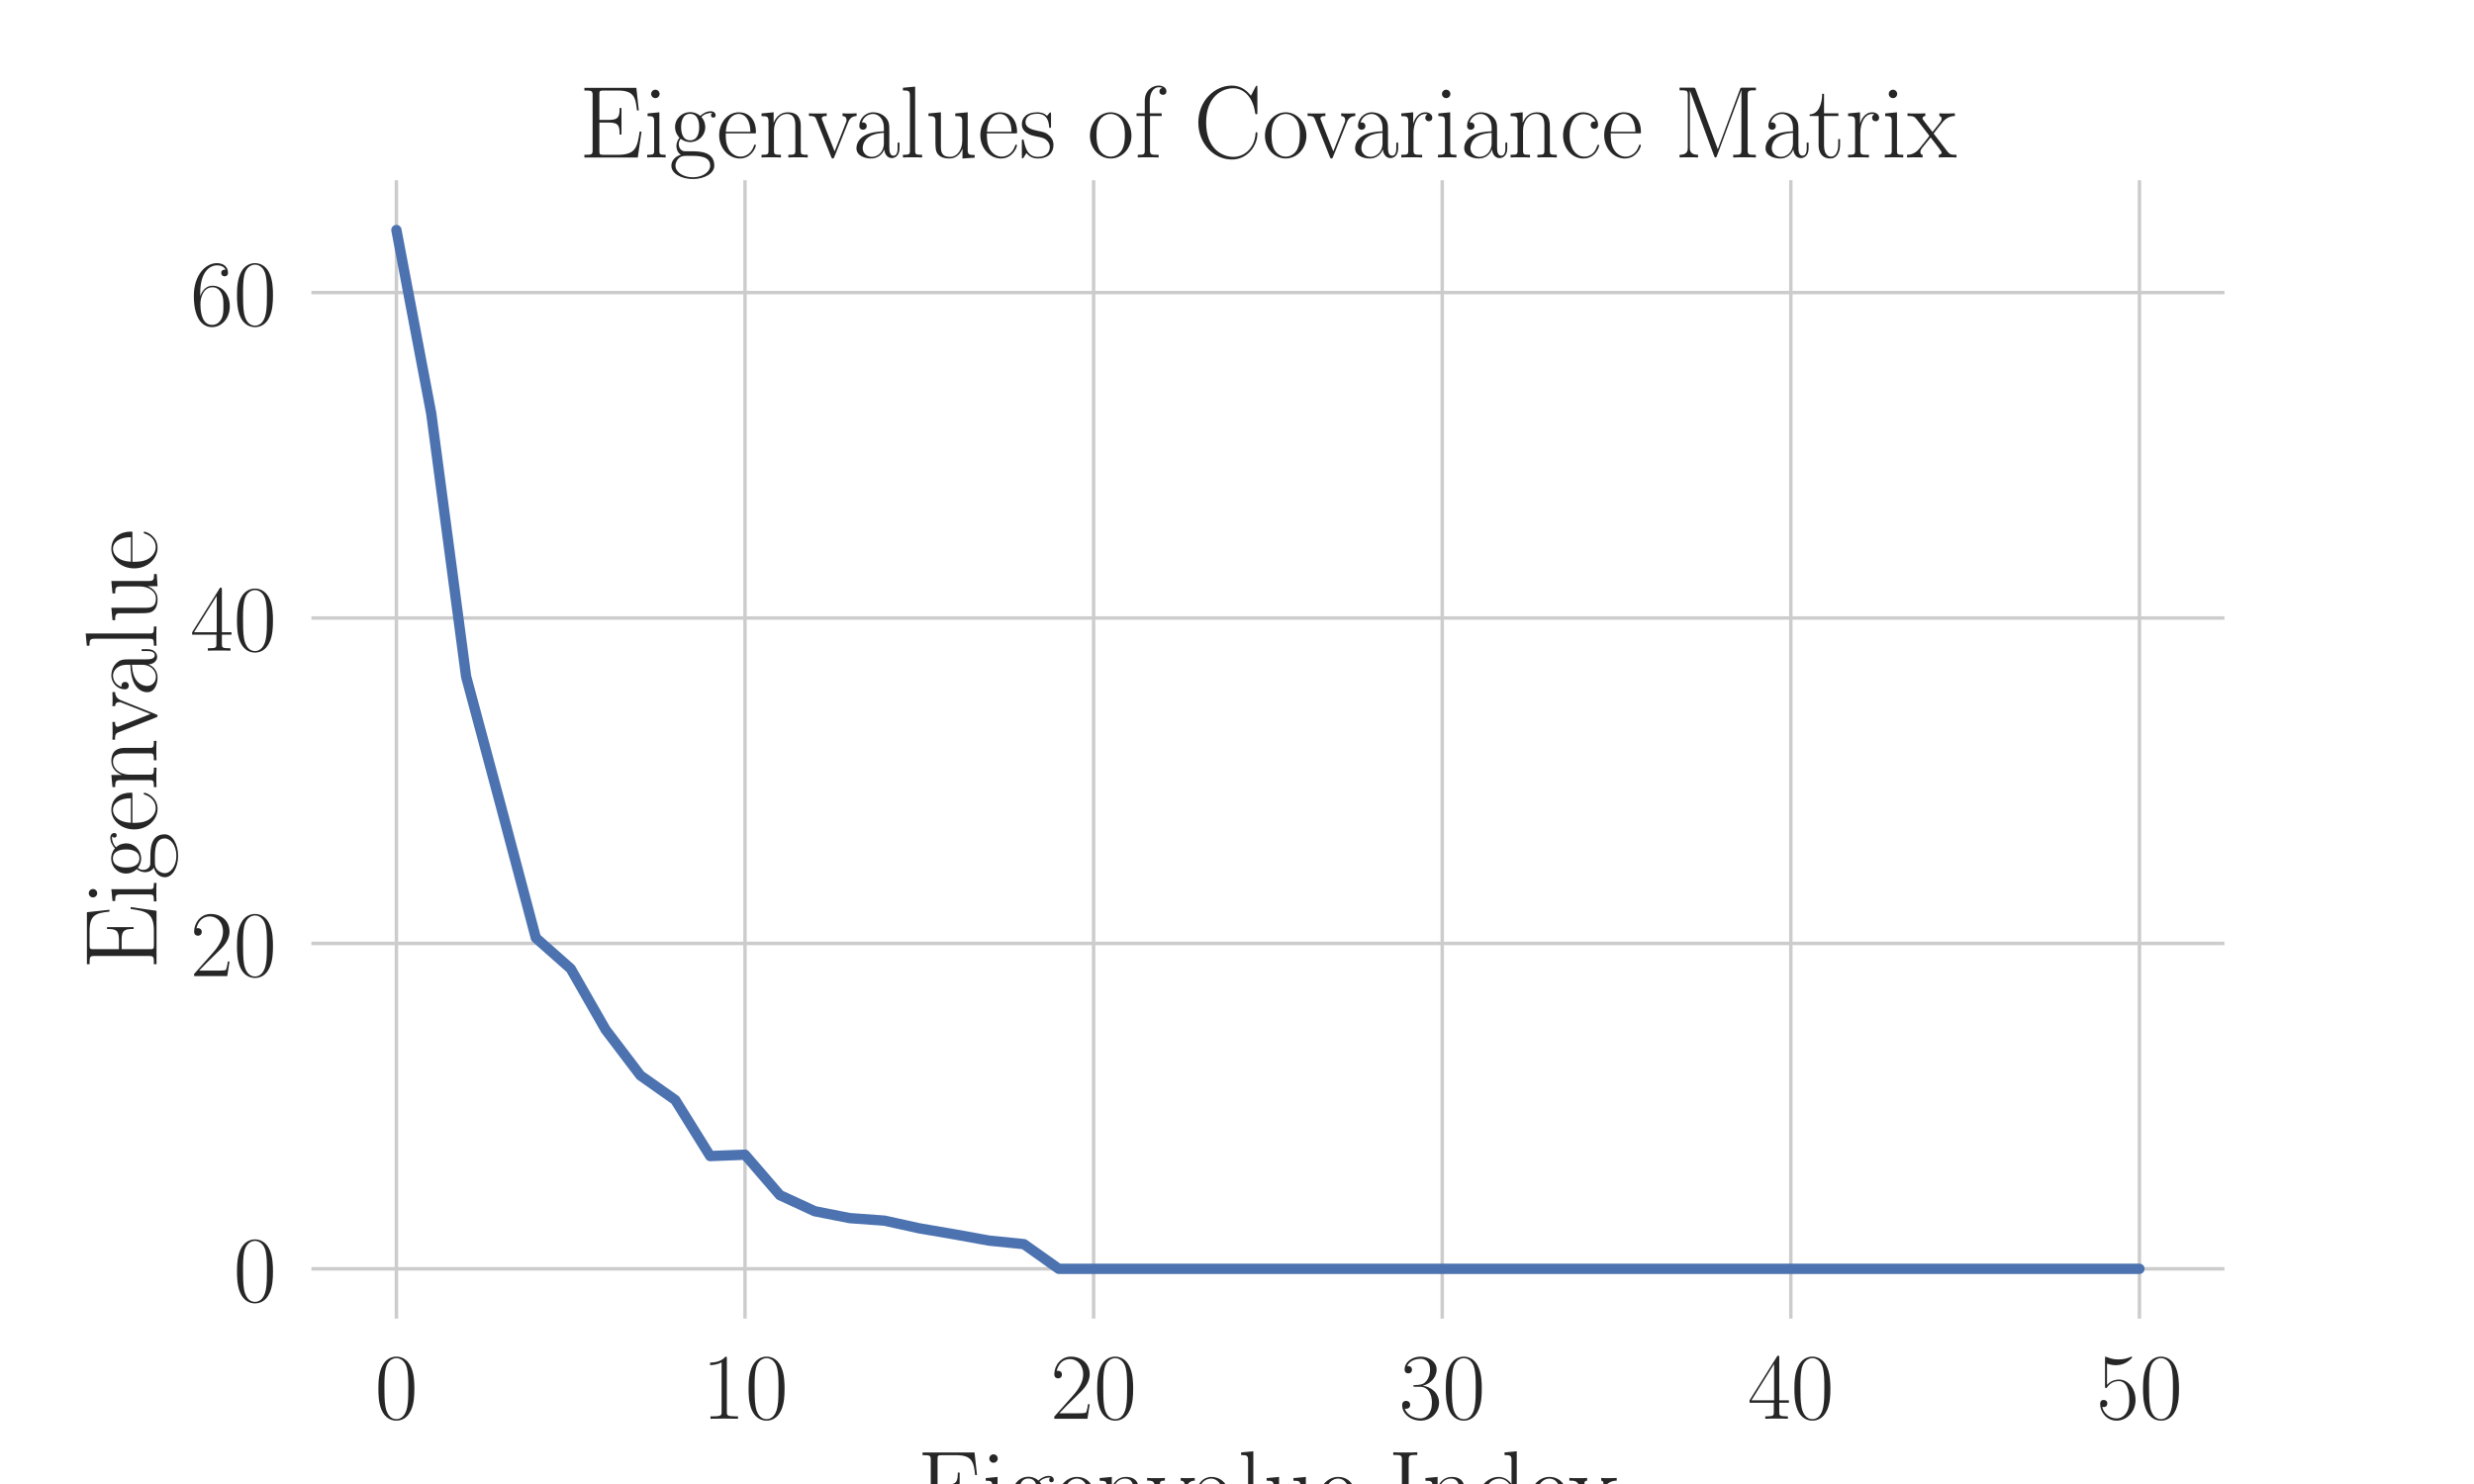
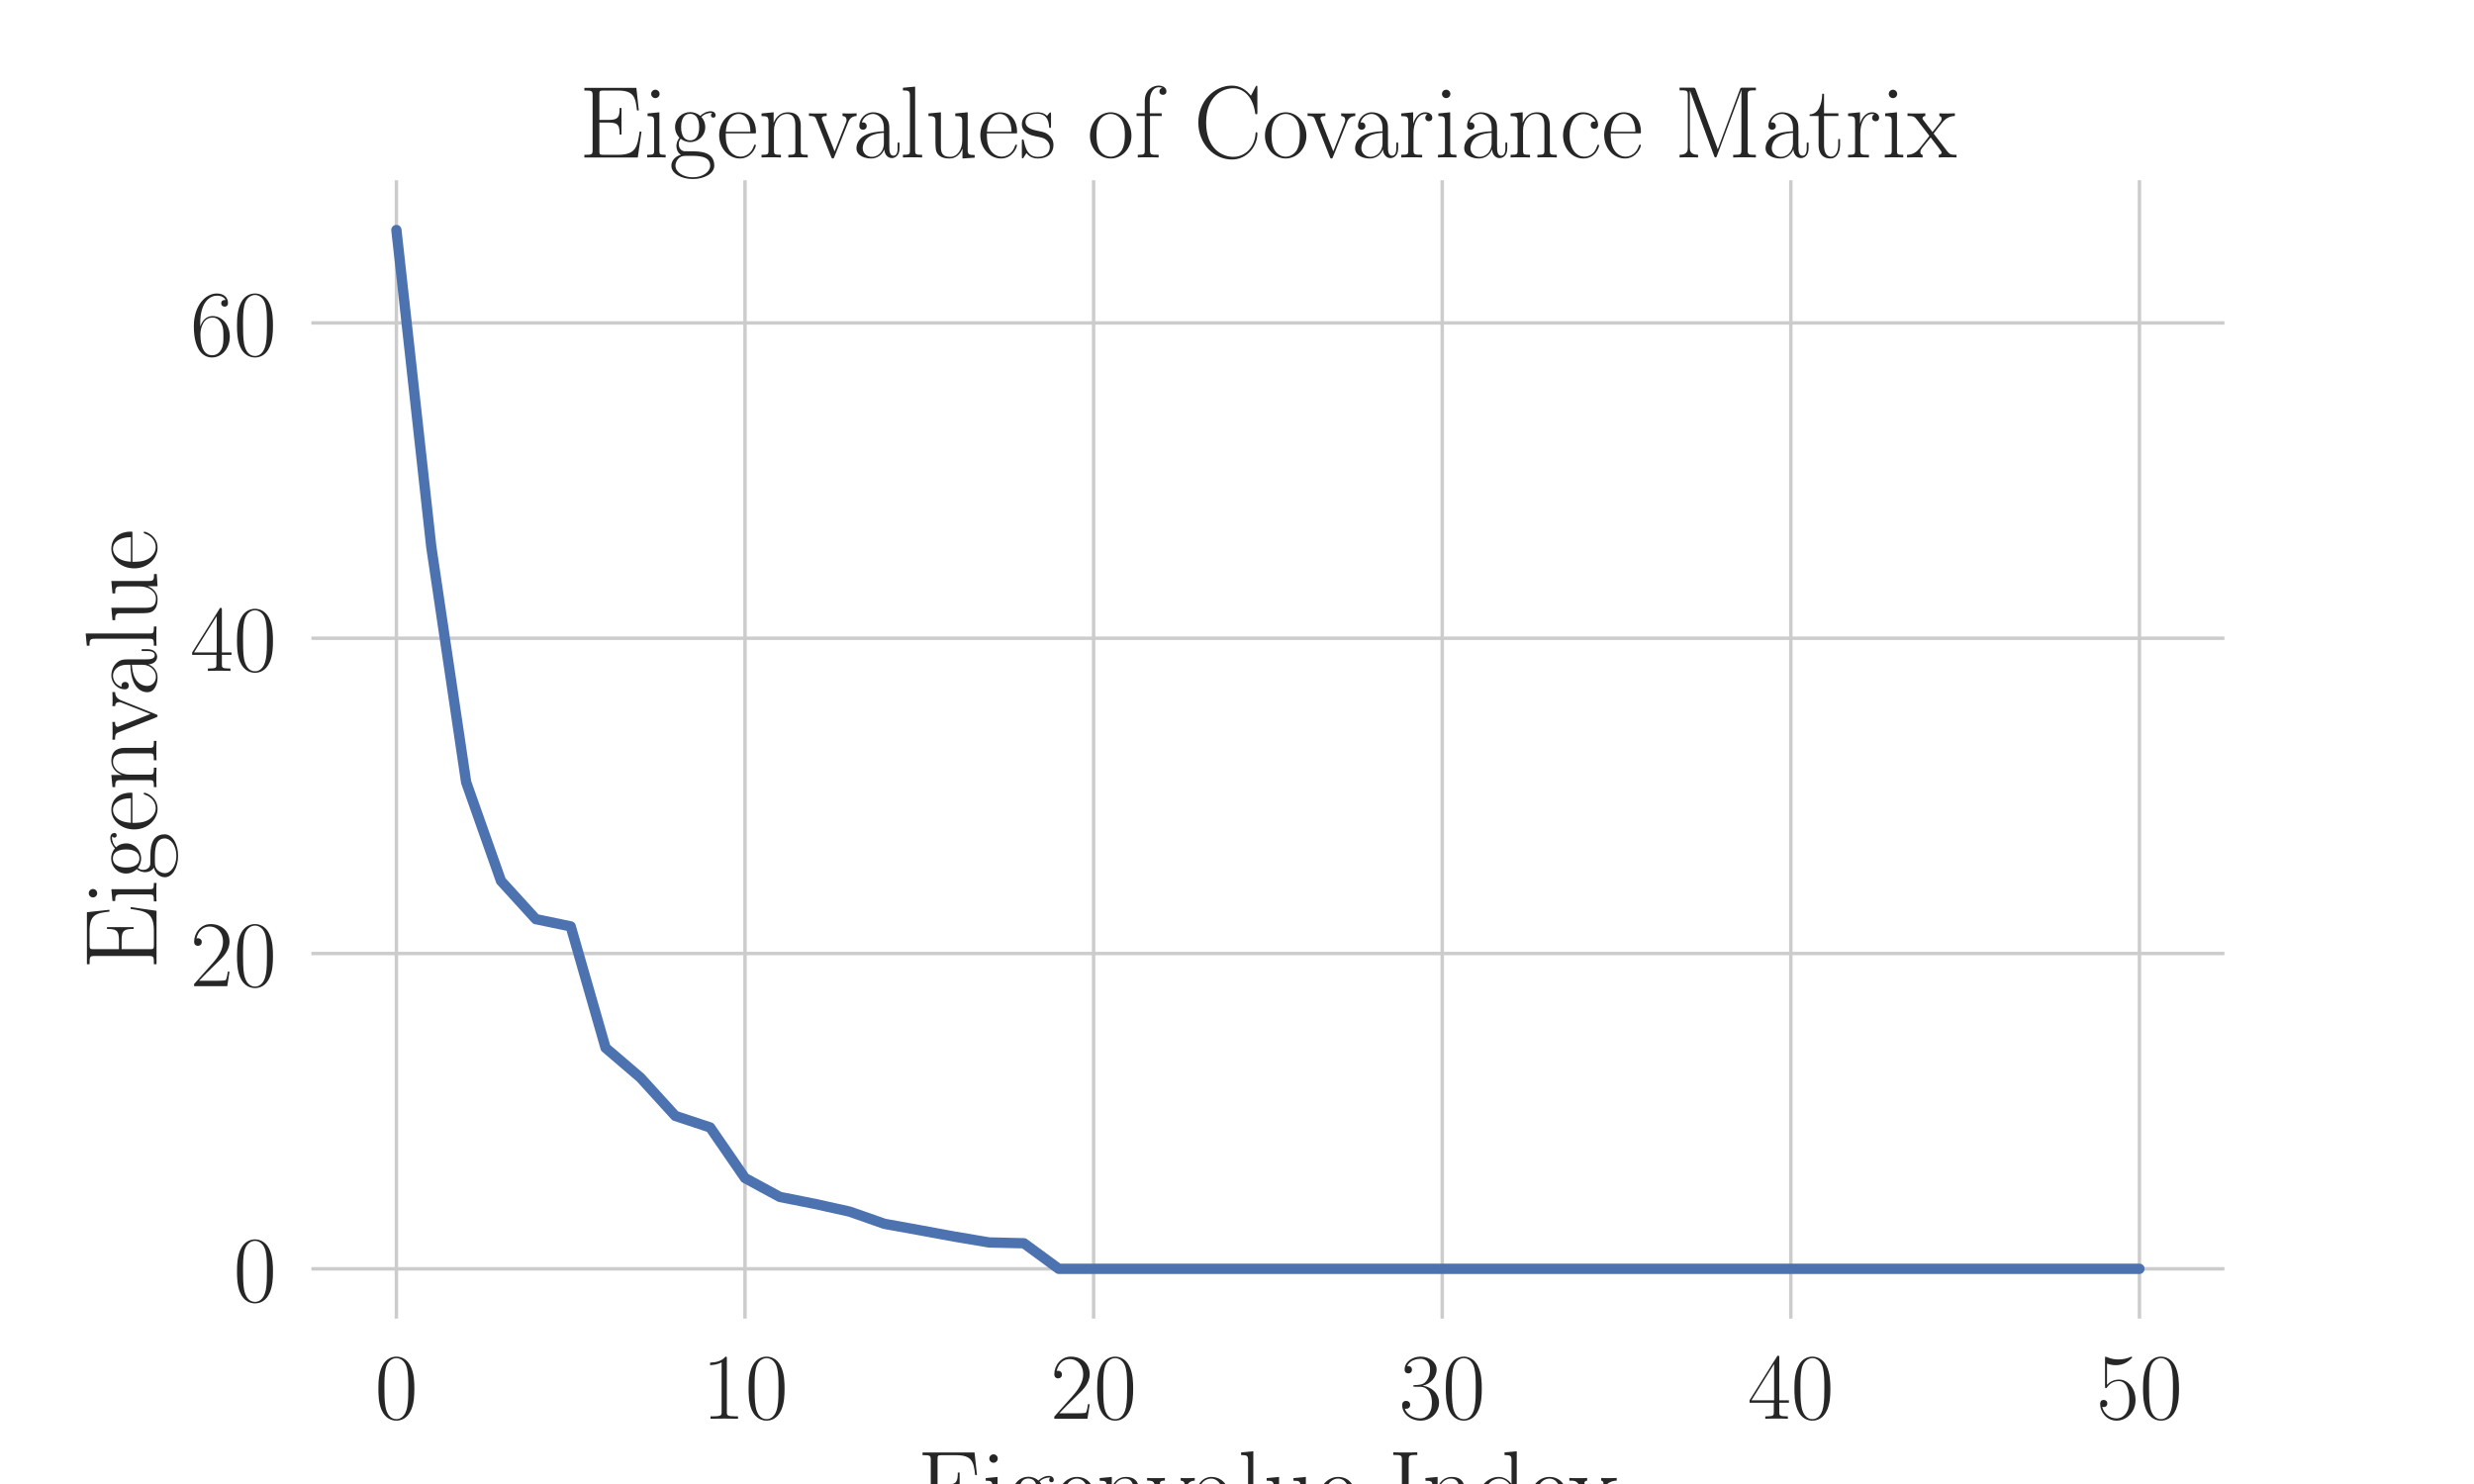
<svg xmlns="http://www.w3.org/2000/svg" xmlns:xlink="http://www.w3.org/1999/xlink" width="720pt" height="432pt" viewBox="0 0 720 432" version="1.1">
  <defs>
    <style type="text/css">*{stroke-linejoin: round; stroke-linecap: butt}</style>
  </defs>
  <g id="figure_1">
    <g id="patch_1">
      <path d="M 0 432  L 720 432  L 720 0  L 0 0  z " style="fill: #ffffff" />
    </g>
    <g id="axes_1">
      <g id="patch_2">
        <path d="M 90 384.48  L 648 384.48  L 648 51.84  L 90 51.84  z " style="fill: #ffffff" />
      </g>
      <g id="matplotlib.axis_1">
        <g id="xtick_1">
          <g id="line2d_1">
-             <path d="M 115.364 384.48  L 115.364 51.84  " clip-path="url(#pf19bfc60c7)" style="fill: none; stroke: #cccccc; stroke-linecap: round" />
+             <path d="M 115.364 384.48  L 115.364 51.84  " clip-path="url(#p4066ed55af)" style="fill: none; stroke: #cccccc; stroke-linecap: round" />
          </g>
          <g id="text_1">
            <g style="fill: #262626" transform="translate(109.0812 413.0059) scale(0.275 -0.275)">
              <defs>
                <path id="CMR17-30" d="M 2688 2038  C 2688 2430 2682 3099 2413 3613  C 2176 4063 1798 4224 1466 4224  C 1158 4224 768 4082 525 3620  C 269 3137 243 2539 243 2038  C 243 1671 250 1112 448 623  C 723 -39 1216 -128 1466 -128  C 1760 -128 2208 -7 2470 604  C 2662 1048 2688 1568 2688 2038  z M 1466 -26  C 1056 -26 813 328 723 816  C 653 1196 653 1749 653 2109  C 653 2604 653 3015 736 3407  C 858 3954 1216 4121 1466 4121  C 1728 4121 2067 3947 2189 3420  C 2272 3054 2278 2623 2278 2109  C 2278 1691 2278 1176 2202 797  C 2067 96 1690 -26 1466 -26  z " transform="scale(0.015625)" />
              </defs>
              <use xlink:href="#CMR17-30" transform="scale(0.996264)" />
            </g>
          </g>
        </g>
        <g id="xtick_2">
          <g id="line2d_2">
-             <path d="M 216.818 384.48  L 216.818 51.84  " clip-path="url(#pf19bfc60c7)" style="fill: none; stroke: #cccccc; stroke-linecap: round" />
+             <path d="M 216.818 384.48  L 216.818 51.84  " clip-path="url(#p4066ed55af)" style="fill: none; stroke: #cccccc; stroke-linecap: round" />
          </g>
          <g id="text_2">
            <g style="fill: #262626" transform="translate(204.2533 413.0059) scale(0.275 -0.275)">
              <defs>
                <path id="CMR17-31" d="M 1702 4083  C 1702 4217 1696 4224 1606 4224  C 1357 3927 979 3833 621 3820  C 602 3820 570 3820 563 3808  C 557 3795 557 3782 557 3648  C 755 3648 1088 3686 1344 3839  L 1344 467  C 1344 243 1331 166 781 166  L 589 166  L 589 0  C 896 6 1216 12 1523 12  C 1830 12 2150 6 2458 0  L 2458 166  L 2266 166  C 1715 166 1702 236 1702 467  L 1702 4083  z " transform="scale(0.015625)" />
              </defs>
              <use xlink:href="#CMR17-31" transform="scale(0.996264)" />
              <use xlink:href="#CMR17-30" transform="translate(45.69048 0) scale(0.996264)" />
            </g>
          </g>
        </g>
        <g id="xtick_3">
          <g id="line2d_3">
-             <path d="M 318.273 384.48  L 318.273 51.84  " clip-path="url(#pf19bfc60c7)" style="fill: none; stroke: #cccccc; stroke-linecap: round" />
+             <path d="M 318.273 384.48  L 318.273 51.84  " clip-path="url(#p4066ed55af)" style="fill: none; stroke: #cccccc; stroke-linecap: round" />
          </g>
          <g id="text_3">
            <g style="fill: #262626" transform="translate(305.7078 413.0059) scale(0.275 -0.275)">
              <defs>
                <path id="CMR17-32" d="M 2669 990  L 2554 990  C 2490 537 2438 460 2413 422  C 2381 371 1920 371 1830 371  L 602 371  C 832 620 1280 1073 1824 1596  C 2214 1966 2669 2400 2669 3033  C 2669 3788 2067 4224 1395 4224  C 691 4224 262 3603 262 3027  C 262 2777 448 2745 525 2745  C 589 2745 781 2783 781 3007  C 781 3206 614 3264 525 3264  C 486 3264 448 3257 422 3244  C 544 3788 915 4057 1306 4057  C 1862 4057 2227 3616 2227 3033  C 2227 2477 1901 1998 1536 1583  L 262 147  L 262 0  L 2515 0  L 2669 990  z " transform="scale(0.015625)" />
              </defs>
              <use xlink:href="#CMR17-32" transform="scale(0.996264)" />
              <use xlink:href="#CMR17-30" transform="translate(45.69048 0) scale(0.996264)" />
            </g>
          </g>
        </g>
        <g id="xtick_4">
          <g id="line2d_4">
-             <path d="M 419.727 384.48  L 419.727 51.84  " clip-path="url(#pf19bfc60c7)" style="fill: none; stroke: #cccccc; stroke-linecap: round" />
+             <path d="M 419.727 384.48  L 419.727 51.84  " clip-path="url(#p4066ed55af)" style="fill: none; stroke: #cccccc; stroke-linecap: round" />
          </g>
          <g id="text_4">
            <g style="fill: #262626" transform="translate(407.1624 413.0059) scale(0.275 -0.275)">
              <defs>
                <path id="CMR17-33" d="M 1414 2176  C 1984 2176 2234 1673 2234 1094  C 2234 322 1824 25 1453 25  C 1114 25 563 193 390 691  C 422 678 454 678 486 678  C 640 678 755 780 755 947  C 755 1132 614 1216 486 1216  C 378 1216 211 1164 211 927  C 211 335 787 -128 1466 -128  C 2176 -128 2720 432 2720 1087  C 2720 1718 2208 2176 1600 2246  C 2086 2347 2554 2776 2554 3353  C 2554 3856 2048 4224 1472 4224  C 890 4224 378 3862 378 3347  C 378 3123 544 3084 627 3084  C 762 3084 877 3167 877 3334  C 877 3500 762 3584 627 3584  C 602 3584 570 3584 544 3571  C 730 3999 1235 4076 1459 4076  C 1683 4076 2106 3966 2106 3347  C 2106 3167 2080 2851 1862 2574  C 1670 2329 1453 2316 1242 2297  C 1210 2297 1062 2284 1037 2284  C 992 2278 966 2272 966 2227  C 966 2182 973 2176 1101 2176  L 1414 2176  z " transform="scale(0.015625)" />
              </defs>
              <use xlink:href="#CMR17-33" transform="scale(0.996264)" />
              <use xlink:href="#CMR17-30" transform="translate(45.69048 0) scale(0.996264)" />
            </g>
          </g>
        </g>
        <g id="xtick_5">
          <g id="line2d_5">
-             <path d="M 521.182 384.48  L 521.182 51.84  " clip-path="url(#pf19bfc60c7)" style="fill: none; stroke: #cccccc; stroke-linecap: round" />
+             <path d="M 521.182 384.48  L 521.182 51.84  " clip-path="url(#p4066ed55af)" style="fill: none; stroke: #cccccc; stroke-linecap: round" />
          </g>
          <g id="text_5">
            <g style="fill: #262626" transform="translate(508.6169 413.0059) scale(0.275 -0.275)">
              <defs>
                <path id="CMR17-34" d="M 2150 4147  C 2150 4281 2144 4288 2029 4288  L 128 1254  L 128 1088  L 1779 1088  L 1779 460  C 1779 230 1766 166 1318 166  L 1197 166  L 1197 0  C 1402 12 1747 12 1965 12  C 2182 12 2528 12 2733 0  L 2733 166  L 2611 166  C 2163 166 2150 230 2150 460  L 2150 1088  L 2803 1088  L 2803 1254  L 2150 1254  L 2150 4147  z M 1798 3723  L 1798 1254  L 256 1254  L 1798 3723  z " transform="scale(0.015625)" />
              </defs>
              <use xlink:href="#CMR17-34" transform="scale(0.996264)" />
              <use xlink:href="#CMR17-30" transform="translate(45.69048 0) scale(0.996264)" />
            </g>
          </g>
        </g>
        <g id="xtick_6">
          <g id="line2d_6">
-             <path d="M 622.636 384.48  L 622.636 51.84  " clip-path="url(#pf19bfc60c7)" style="fill: none; stroke: #cccccc; stroke-linecap: round" />
+             <path d="M 622.636 384.48  L 622.636 51.84  " clip-path="url(#p4066ed55af)" style="fill: none; stroke: #cccccc; stroke-linecap: round" />
          </g>
          <g id="text_6">
            <g style="fill: #262626" transform="translate(610.0715 413.0059) scale(0.275 -0.275)">
              <defs>
                <path id="CMR17-35" d="M 730 3750  C 794 3724 1056 3641 1325 3641  C 1920 3641 2246 3961 2432 4140  C 2432 4191 2432 4224 2394 4224  C 2387 4224 2374 4224 2323 4198  C 2099 4102 1837 4032 1517 4032  C 1325 4032 1037 4055 723 4191  C 653 4224 640 4224 634 4224  C 602 4224 595 4217 595 4090  L 595 2231  C 595 2113 595 2080 659 2080  C 691 2080 704 2093 736 2139  C 941 2435 1222 2560 1542 2560  C 1766 2560 2246 2415 2246 1293  C 2246 1087 2246 716 2054 422  C 1894 159 1645 25 1370 25  C 947 25 518 319 403 812  C 429 806 480 793 506 793  C 589 793 749 838 749 1036  C 749 1209 627 1280 506 1280  C 358 1280 262 1190 262 1011  C 262 454 704 -128 1382 -128  C 2042 -128 2669 441 2669 1267  C 2669 2054 2170 2662 1549 2662  C 1222 2662 947 2540 730 2304  L 730 3750  z " transform="scale(0.015625)" />
              </defs>
              <use xlink:href="#CMR17-35" transform="scale(0.996264)" />
              <use xlink:href="#CMR17-30" transform="translate(45.69048 0) scale(0.996264)" />
            </g>
          </g>
        </g>
        <g id="text_7">
          <g style="fill: #262626" transform="translate(266.9639 443.0904) scale(0.3 -0.3)">
            <defs>
              <path id="CMR17-45" d="M 3885 1614  L 3770 1614  C 3629 676 3546 166 2419 166  L 1530 166  C 1274 166 1261 198 1261 415  L 1261 2176  L 1862 2176  C 2464 2176 2522 1959 2522 1429  L 2637 1429  L 2637 3086  L 2522 3086  C 2522 2558 2464 2342 1862 2342  L 1261 2342  L 1261 3924  C 1261 4141 1274 4172 1530 4172  L 2406 4172  C 3398 4172 3514 3778 3603 2933  L 3718 2933  L 3565 4339  L 326 4339  L 326 4172  C 768 4172 838 4172 838 3886  L 838 453  C 838 166 768 166 326 166  L 326 0  L 3654 0  L 3885 1614  z " transform="scale(0.015625)" />
              <path id="CMR17-69" d="M 992 3961  C 992 4102 877 4224 730 4224  C 589 4224 467 4108 467 3961  C 467 3820 582 3699 730 3699  C 870 3699 992 3814 992 3961  z M 243 2745  L 243 2579  C 602 2579 653 2540 653 2231  L 653 443  C 653 198 627 166 218 166  L 218 0  C 371 12 646 12 806 12  C 960 12 1222 12 1370 0  L 1370 166  C 992 166 979 205 979 436  L 979 2816  L 243 2745  z " transform="scale(0.015625)" />
              <path id="CMR17-67" d="M 710 1165  C 832 1068 1043 960 1299 960  C 1805 960 2240 1359 2240 1895  C 2240 2063 2189 2321 1997 2521  C 2176 2713 2438 2777 2586 2777  C 2611 2777 2650 2777 2682 2758  C 2656 2751 2598 2726 2598 2623  C 2598 2540 2656 2483 2739 2483  C 2835 2483 2886 2547 2886 2630  C 2886 2751 2790 2880 2586 2880  C 2330 2880 2106 2758 1926 2591  C 1734 2764 1504 2828 1299 2828  C 794 2828 358 2431 358 1895  C 358 1527 570 1294 634 1230  C 442 1004 442 742 442 710  C 442 544 506 300 723 166  C 390 82 128 -184 128 -517  C 128 -996 736 -1344 1466 -1344  C 2170 -1344 2803 -1009 2803 -510  C 2803 384 1856 384 1363 384  C 1216 384 954 384 922 390  C 723 422 589 601 589 825  C 589 883 589 1024 710 1165  z M 1299 1068  C 736 1068 736 1766 736 1895  C 736 2024 736 2719 1299 2719  C 1862 2719 1862 2024 1862 1895  C 1862 1766 1862 1068 1299 1068  z M 1466 -1236  C 826 -1236 384 -883 384 -517  C 384 -311 493 -118 634 -11  C 794 102 858 102 1293 102  C 1818 102 2547 102 2547 -517  C 2547 -883 2106 -1236 1466 -1236  z " transform="scale(0.015625)" />
              <path id="CMR17-65" d="M 2438 1503  C 2464 1529 2464 1542 2464 1606  C 2464 2251 2118 2816 1389 2816  C 710 2816 173 2175 173 1394  C 173 554 781 -64 1459 -64  C 2176 -64 2458 619 2458 755  C 2458 800 2419 800 2406 800  C 2362 800 2355 787 2330 709  C 2189 270 1837 51 1504 51  C 1229 51 954 206 781 490  C 582 819 582 1200 582 1503  L 2438 1503  z M 589 1600  C 634 2511 1126 2713 1382 2713  C 1818 2713 2112 2308 2118 1600  L 589 1600  z " transform="scale(0.015625)" />
              <path id="CMR17-6e" d="M 2656 1954  C 2656 2282 2592 2816 1837 2816  C 1331 2816 1069 2424 973 2166  L 966 2166  L 966 2816  L 211 2745  L 211 2578  C 589 2578 646 2540 646 2231  L 646 443  C 646 198 621 166 211 166  L 211 0  C 365 12 646 12 813 12  C 979 12 1267 12 1421 0  L 1421 166  C 1011 166 986 192 986 443  L 986 1678  C 986 2269 1344 2713 1792 2713  C 2266 2713 2317 2289 2317 1980  L 2317 443  C 2317 198 2291 166 1882 166  L 1882 0  C 2035 12 2317 12 2483 12  C 2650 12 2938 12 3091 0  L 3091 166  C 2682 166 2656 192 2656 443  L 2656 1954  z " transform="scale(0.015625)" />
              <path id="CMR17-76" d="M 2502 2173  C 2560 2315 2662 2572 3034 2585  L 3034 2752  C 2912 2745 2752 2739 2630 2739  C 2496 2739 2285 2739 2157 2752  L 2157 2585  C 2317 2572 2406 2495 2406 2328  C 2406 2270 2406 2257 2368 2167  L 1664 379  L 902 2308  C 864 2392 864 2405 864 2431  C 864 2585 1075 2585 1171 2585  L 1171 2752  C 1018 2739 736 2739 576 2739  C 403 2739 205 2739 64 2752  L 64 2585  C 307 2585 442 2585 518 2386  L 1446 44  C 1485 -52 1491 -64 1549 -64  C 1606 -64 1613 -52 1651 44  L 2502 2173  z " transform="scale(0.015625)" />
              <path id="CMR17-61" d="M 2304 1656  C 2304 2048 2304 2275 2035 2534  C 1798 2751 1523 2816 1306 2816  C 800 2816 435 2408 435 1977  C 435 1740 627 1728 666 1728  C 749 1728 896 1779 896 1958  C 896 2118 774 2188 666 2188  C 640 2188 608 2182 589 2176  C 723 2594 1069 2713 1293 2713  C 1613 2713 1965 2421 1965 1875  L 1965 1632  C 1587 1619 1133 1568 774 1373  C 371 1147 256 822 256 576  C 256 77 832 -64 1171 -64  C 1523 -64 1850 135 1990 505  C 2003 219 2182 -39 2464 -39  C 2598 -39 2938 51 2938 563  L 2938 926  L 2822 926  L 2822 557  C 2822 161 2650 109 2566 109  C 2304 109 2304 446 2304 732  L 2304 1656  z M 1965 887  C 1965 323 1568 38 1216 38  C 896 38 646 278 646 576  C 646 771 730 1114 1101 1322  C 1408 1497 1760 1523 1965 1536  L 1965 887  z " transform="scale(0.015625)" />
              <path id="CMR17-6c" d="M 979 4416  L 218 4345  L 218 4179  C 595 4179 653 4141 653 3835  L 653 439  C 653 198 627 166 218 166  L 218 0  C 371 12 653 12 813 12  C 979 12 1261 12 1414 0  L 1414 166  C 1005 166 979 191 979 439  L 979 4416  z " transform="scale(0.015625)" />
              <path id="CMR17-75" d="M 1882 2745  L 1882 2579  C 2259 2579 2317 2540 2317 2229  L 2317 1053  C 2317 510 2029 38 1555 38  C 1030 38 986 355 986 691  L 986 2816  L 211 2745  L 211 2579  C 467 2579 640 2579 646 2320  L 646 1079  C 646 646 646 368 813 187  C 896 103 1056 -64 1517 -64  C 2061 -64 2272 400 2323 536  L 2330 536  L 2330 -64  L 3091 -13  L 3091 154  C 2714 154 2656 193 2656 503  L 2656 2816  L 1882 2745  z " transform="scale(0.015625)" />
              <path id="CMR17-49" d="M 1261 3898  C 1261 4185 1338 4185 1798 4185  L 1798 4352  C 1594 4339 1267 4339 1050 4339  C 832 4339 506 4339 301 4352  L 301 4185  C 762 4185 838 4185 838 3898  L 838 453  C 838 166 762 166 301 166  L 301 0  C 506 12 832 12 1050 12  C 1267 12 1594 12 1798 0  L 1798 166  C 1338 166 1261 166 1261 453  L 1261 3898  z " transform="scale(0.015625)" />
              <path id="CMR17-64" d="M 1869 4345  L 1869 4179  C 2246 4179 2304 4141 2304 3843  L 2304 2371  C 2278 2403 2016 2816 1498 2816  C 845 2816 211 2228 211 1376  C 211 529 806 -64 1434 -64  C 1978 -64 2259 361 2291 406  L 2291 -64  L 3066 -13  L 3066 154  C 2688 154 2630 193 2630 503  L 2630 4416  L 1869 4345  z M 2291 762  C 2291 568 2176 393 2029 264  C 1811 70 1594 38 1472 38  C 1286 38 621 135 621 1369  C 621 2636 1363 2713 1530 2713  C 1824 2713 2061 2545 2208 2313  C 2291 2177 2291 2157 2291 2041  L 2291 762  z " transform="scale(0.015625)" />
              <path id="CMR17-78" d="M 1664 1491  C 1856 1740 2074 2022 2253 2233  C 2464 2476 2707 2579 2989 2585  L 2989 2752  C 2880 2745 2656 2739 2541 2739  C 2368 2739 2170 2739 2022 2752  L 2022 2585  C 2112 2572 2163 2508 2163 2419  C 2163 2304 2099 2233 2067 2188  L 1594 1587  L 1030 2323  C 973 2393 973 2406 973 2438  C 973 2515 1037 2579 1146 2585  L 1146 2752  C 992 2739 717 2739 557 2739  C 384 2739 179 2739 38 2752  L 38 2585  C 384 2585 461 2560 614 2368  L 1350 1414  C 1363 1401 1395 1363 1395 1344  C 1395 1318 838 633 768 544  C 480 198 179 172 6 166  L 6 0  C 115 6 339 12 454 12  C 582 12 864 12 979 0  L 979 166  C 941 172 838 185 838 332  C 838 448 890 518 947 595  L 1478 1248  L 2035 524  C 2086 454 2163 358 2163 313  C 2163 224 2086 172 1984 166  L 1984 0  C 2138 12 2413 12 2573 12  C 2746 12 2950 12 3091 0  L 3091 166  C 2771 166 2675 179 2522 377  L 1664 1491  z " transform="scale(0.015625)" />
            </defs>
            <use xlink:href="#CMR17-45" transform="scale(0.996264)" />
            <use xlink:href="#CMR17-69" transform="translate(62.5863 0) scale(0.996264)" />
            <use xlink:href="#CMR17-67" transform="translate(87.45736 0) scale(0.996264)" />
            <use xlink:href="#CMR17-65" transform="translate(133.1478 0) scale(0.996264)" />
            <use xlink:href="#CMR17-6e" transform="translate(173.6335 0) scale(0.996264)" />
            <use xlink:href="#CMR17-76" transform="translate(221.9264 0) scale(0.996264)" />
            <use xlink:href="#CMR17-61" transform="translate(265.0145 0) scale(0.996264)" />
            <use xlink:href="#CMR17-6c" transform="translate(310.705 0) scale(0.996264)" />
            <use xlink:href="#CMR17-75" transform="translate(335.576 0) scale(0.996264)" />
            <use xlink:href="#CMR17-65" transform="translate(386.4714 0) scale(0.996264)" />
            <use xlink:href="#CMR17-49" transform="translate(457.033 0) scale(0.996264)" />
            <use xlink:href="#CMR17-6e" transform="translate(489.6715 0) scale(0.996264)" />
            <use xlink:href="#CMR17-64" transform="translate(540.5668 0) scale(0.996264)" />
            <use xlink:href="#CMR17-65" transform="translate(591.4622 0) scale(0.996264)" />
            <use xlink:href="#CMR17-78" transform="translate(631.9479 0) scale(0.996264)" />
          </g>
        </g>
      </g>
      <g id="matplotlib.axis_2">
        <g id="ytick_1">
          <g id="line2d_7">
-             <path d="M 90 369.36  L 648 369.36  " clip-path="url(#pf19bfc60c7)" style="fill: none; stroke: #cccccc; stroke-linecap: round" />
+             <path d="M 90 369.36  L 648 369.36  " clip-path="url(#p4066ed55af)" style="fill: none; stroke: #cccccc; stroke-linecap: round" />
          </g>
          <g id="text_8">
            <g style="fill: #262626" transform="translate(67.93512 378.8729) scale(0.275 -0.275)">
              <use xlink:href="#CMR17-30" transform="scale(0.996264)" />
            </g>
          </g>
        </g>
        <g id="ytick_2">
          <g id="line2d_8">
-             <path d="M 90 274.631  L 648 274.631  " clip-path="url(#pf19bfc60c7)" style="fill: none; stroke: #cccccc; stroke-linecap: round" />
+             <path d="M 90 277.575  L 648 277.575  " clip-path="url(#p4066ed55af)" style="fill: none; stroke: #cccccc; stroke-linecap: round" />
          </g>
          <g id="text_9">
-             <g style="fill: #262626" transform="translate(55.37024 284.1443) scale(0.275 -0.275)">
+             <g style="fill: #262626" transform="translate(55.37024 287.0877) scale(0.275 -0.275)">
              <use xlink:href="#CMR17-32" transform="scale(0.996264)" />
              <use xlink:href="#CMR17-30" transform="translate(45.69048 0) scale(0.996264)" />
            </g>
          </g>
        </g>
        <g id="ytick_3">
          <g id="line2d_9">
-             <path d="M 90 179.903  L 648 179.903  " clip-path="url(#pf19bfc60c7)" style="fill: none; stroke: #cccccc; stroke-linecap: round" />
+             <path d="M 90 185.789  L 648 185.789  " clip-path="url(#p4066ed55af)" style="fill: none; stroke: #cccccc; stroke-linecap: round" />
          </g>
          <g id="text_10">
-             <g style="fill: #262626" transform="translate(55.37024 189.4157) scale(0.275 -0.275)">
+             <g style="fill: #262626" transform="translate(55.37024 195.3024) scale(0.275 -0.275)">
              <use xlink:href="#CMR17-34" transform="scale(0.996264)" />
              <use xlink:href="#CMR17-30" transform="translate(45.69048 0) scale(0.996264)" />
            </g>
          </g>
        </g>
        <g id="ytick_4">
          <g id="line2d_10">
-             <path d="M 90 85.174  L 648 85.174  " clip-path="url(#pf19bfc60c7)" style="fill: none; stroke: #cccccc; stroke-linecap: round" />
+             <path d="M 90 94.004  L 648 94.004  " clip-path="url(#p4066ed55af)" style="fill: none; stroke: #cccccc; stroke-linecap: round" />
          </g>
          <g id="text_11">
-             <g style="fill: #262626" transform="translate(55.37024 94.68715) scale(0.275 -0.275)">
+             <g style="fill: #262626" transform="translate(55.37024 103.5171) scale(0.275 -0.275)">
              <defs>
                <path id="CMR17-36" d="M 678 2198  C 678 3712 1395 4076 1811 4076  C 1946 4076 2272 4049 2400 3782  C 2298 3782 2106 3782 2106 3558  C 2106 3385 2246 3328 2336 3328  C 2394 3328 2566 3353 2566 3571  C 2566 3987 2246 4224 1805 4224  C 1043 4224 243 3411 243 2011  C 243 257 966 -128 1478 -128  C 2099 -128 2688 431 2688 1295  C 2688 2101 2170 2688 1517 2688  C 1126 2688 838 2430 678 1979  L 678 2198  z M 1478 25  C 691 25 691 1212 691 1450  C 691 1914 909 2585 1504 2585  C 1613 2585 1926 2585 2138 2140  C 2253 1889 2253 1624 2253 1302  C 2253 954 2253 696 2118 438  C 1978 173 1773 25 1478 25  z " transform="scale(0.015625)" />
              </defs>
              <use xlink:href="#CMR17-36" transform="scale(0.996264)" />
              <use xlink:href="#CMR17-30" transform="translate(45.69048 0) scale(0.996264)" />
            </g>
          </g>
        </g>
        <g id="text_12">
          <g style="fill: #262626" transform="translate(45.55679 282.2035) rotate(-90) scale(0.3 -0.3)">
            <use xlink:href="#CMR17-45" transform="scale(0.996264)" />
            <use xlink:href="#CMR17-69" transform="translate(62.5863 0) scale(0.996264)" />
            <use xlink:href="#CMR17-67" transform="translate(87.45736 0) scale(0.996264)" />
            <use xlink:href="#CMR17-65" transform="translate(133.1478 0) scale(0.996264)" />
            <use xlink:href="#CMR17-6e" transform="translate(173.6335 0) scale(0.996264)" />
            <use xlink:href="#CMR17-76" transform="translate(221.9264 0) scale(0.996264)" />
            <use xlink:href="#CMR17-61" transform="translate(265.0145 0) scale(0.996264)" />
            <use xlink:href="#CMR17-6c" transform="translate(310.705 0) scale(0.996264)" />
            <use xlink:href="#CMR17-75" transform="translate(335.576 0) scale(0.996264)" />
            <use xlink:href="#CMR17-65" transform="translate(386.4714 0) scale(0.996264)" />
          </g>
        </g>
      </g>
      <g id="line2d_11">
-         <path d="M 115.364 66.96  L 125.509 120.411  L 135.655 196.948  L 145.8 234.786  L 155.945 273.016  L 166.091 281.99  L 176.236 299.721  L 186.382 313.073  L 196.527 320.227  L 206.673 336.536  L 216.818 336.144  L 226.964 347.913  L 237.109 352.593  L 247.255 354.596  L 257.4 355.334  L 267.545 357.571  L 277.691 359.307  L 287.836 361.144  L 297.982 362.177  L 308.127 369.36  L 318.273 369.36  L 328.418 369.36  L 338.564 369.36  L 348.709 369.36  L 358.855 369.36  L 369 369.36  L 379.145 369.36  L 389.291 369.36  L 399.436 369.36  L 409.582 369.36  L 419.727 369.36  L 429.873 369.36  L 440.018 369.36  L 450.164 369.36  L 460.309 369.36  L 470.455 369.36  L 480.6 369.36  L 490.745 369.36  L 500.891 369.36  L 511.036 369.36  L 521.182 369.36  L 531.327 369.36  L 541.473 369.36  L 551.618 369.36  L 561.764 369.36  L 571.909 369.36  L 582.055 369.36  L 592.2 369.36  L 602.345 369.36  L 612.491 369.36  L 622.636 369.36  " clip-path="url(#pf19bfc60c7)" style="fill: none; stroke: #4c72b0; stroke-width: 3; stroke-linecap: round" />
+         <path d="M 115.364 66.96  L 125.509 159.142  L 135.655 227.675  L 145.8 256.434  L 155.945 267.565  L 166.091 269.68  L 176.236 305.021  L 186.382 313.705  L 196.527 324.846  L 206.673 328.208  L 216.818 342.941  L 226.964 348.438  L 237.109 350.453  L 247.255 352.705  L 257.4 356.26  L 267.545 358.097  L 277.691 359.969  L 287.836 361.68  L 297.982 361.921  L 308.127 369.36  L 318.273 369.36  L 328.418 369.36  L 338.564 369.36  L 348.709 369.36  L 358.855 369.36  L 369 369.36  L 379.145 369.36  L 389.291 369.36  L 399.436 369.36  L 409.582 369.36  L 419.727 369.36  L 429.873 369.36  L 440.018 369.36  L 450.164 369.36  L 460.309 369.36  L 470.455 369.36  L 480.6 369.36  L 490.745 369.36  L 500.891 369.36  L 511.036 369.36  L 521.182 369.36  L 531.327 369.36  L 541.473 369.36  L 551.618 369.36  L 561.764 369.36  L 571.909 369.36  L 582.055 369.36  L 592.2 369.36  L 602.345 369.36  L 612.491 369.36  L 622.636 369.36  " clip-path="url(#p4066ed55af)" style="fill: none; stroke: #4c72b0; stroke-width: 3; stroke-linecap: round" />
      </g>
      <g id="patch_3">
        <path d="M 90 384.48  L 90 51.84  " style="fill: none; stroke: #ffffff; stroke-width: 1.25; stroke-linejoin: miter; stroke-linecap: square" />
      </g>
      <g id="patch_4">
        <path d="M 648 384.48  L 648 51.84  " style="fill: none; stroke: #ffffff; stroke-width: 1.25; stroke-linejoin: miter; stroke-linecap: square" />
      </g>
      <g id="patch_5">
        <path d="M 90 384.48  L 648 384.48  " style="fill: none; stroke: #ffffff; stroke-width: 1.25; stroke-linejoin: miter; stroke-linecap: square" />
      </g>
      <g id="patch_6">
        <path d="M 90 51.84  L 648 51.84  " style="fill: none; stroke: #ffffff; stroke-width: 1.25; stroke-linejoin: miter; stroke-linecap: square" />
      </g>
      <g id="text_13">
        <g style="fill: #262626" transform="translate(168.5493 45.84) scale(0.3 -0.3)">
          <defs>
            <path id="CMR17-73" d="M 1978 2688  C 1978 2803 1971 2809 1933 2809  C 1907 2809 1901 2803 1824 2707  C 1805 2681 1747 2617 1728 2592  C 1523 2809 1235 2816 1126 2816  C 416 2816 160 2444 160 2073  C 160 1497 813 1363 998 1324  C 1402 1241 1542 1216 1677 1100  C 1760 1024 1901 883 1901 652  C 1901 384 1747 38 1158 38  C 602 38 403 460 288 1024  C 269 1113 269 1120 218 1120  C 166 1120 160 1113 160 985  L 160 64  C 160 -52 166 -58 205 -58  C 237 -58 243 -52 275 0  C 314 57 410 211 448 275  C 576 102 800 -64 1158 -64  C 1792 -64 2131 281 2131 780  C 2131 1107 1958 1280 1875 1356  C 1683 1555 1459 1600 1190 1651  C 838 1728 390 1817 390 2208  C 390 2374 480 2726 1126 2726  C 1811 2726 1850 2086 1862 1881  C 1869 1849 1901 1843 1920 1843  C 1978 1843 1978 1862 1978 1971  L 1978 2688  z " transform="scale(0.015625)" />
            <path id="CMR17-6f" d="M 2758 1356  C 2758 2176 2163 2816 1466 2816  C 768 2816 173 2176 173 1356  C 173 550 768 -64 1466 -64  C 2163 -64 2758 550 2758 1356  z M 1466 51  C 1165 51 909 230 762 480  C 602 768 582 1126 582 1408  C 582 1676 595 2009 762 2297  C 890 2508 1139 2713 1466 2713  C 1754 2713 1997 2553 2150 2329  C 2349 2028 2349 1606 2349 1408  C 2349 1158 2336 774 2163 467  C 1984 172 1709 51 1466 51  z " transform="scale(0.015625)" />
            <path id="CMR17-66" d="M 979 2585  L 1709 2585  L 1709 2752  L 966 2752  L 966 3539  C 966 4076 1235 4377 1510 4377  C 1594 4377 1690 4363 1754 4339  C 1702 4326 1568 4281 1568 4121  C 1568 3955 1696 3904 1786 3904  C 1875 3904 2003 3955 2003 4121  C 2003 4353 1773 4480 1517 4480  C 1152 4480 653 4211 653 3526  L 653 2752  L 141 2752  L 141 2585  L 653 2585  L 653 441  C 653 198 627 166 218 166  L 218 0  C 371 12 666 12 832 12  C 1018 12 1344 12 1517 0  L 1517 166  C 1056 166 979 166 979 454  L 979 2585  z " transform="scale(0.015625)" />
            <path id="CMR17-43" d="M 3974 4351  C 3974 4467 3968 4473 3930 4473  C 3904 4473 3898 4467 3853 4390  L 3571 3849  C 3258 4249 2874 4480 2381 4480  C 1286 4480 294 3507 294 2179  C 294 837 1286 -128 2387 -128  C 3366 -128 3974 741 3974 1482  C 3974 1547 3974 1573 3917 1573  C 3866 1573 3866 1553 3859 1495  C 3808 592 3168 38 2477 38  C 1824 38 781 502 781 2179  C 781 3862 1843 4313 2464 4313  C 3187 4313 3712 3681 3834 2785  C 3846 2707 3846 2695 3904 2695  C 3974 2695 3974 2707 3974 2824  L 3974 4351  z " transform="scale(0.015625)" />
            <path id="CMR17-72" d="M 960 1517  C 960 2134 1222 2713 1702 2713  C 1747 2713 1792 2707 1837 2687  C 1837 2687 1696 2642 1696 2475  C 1696 2321 1818 2257 1914 2257  C 1990 2257 2131 2302 2131 2482  C 2131 2687 1926 2816 1709 2816  C 1222 2816 1011 2340 947 2115  L 941 2115  L 941 2816  L 198 2745  L 198 2578  C 576 2578 634 2540 634 2231  L 634 443  C 634 198 608 166 198 166  L 198 0  C 352 12 646 12 813 12  C 998 12 1325 12 1498 0  L 1498 166  C 1037 166 960 166 960 455  L 960 1517  z " transform="scale(0.015625)" />
            <path id="CMR17-63" d="M 2234 2240  C 2112 2240 1933 2240 1933 2015  C 1933 1836 2080 1785 2163 1785  C 2208 1785 2394 1804 2394 2028  C 2394 2476 1958 2816 1466 2816  C 787 2816 211 2201 211 1379  C 211 521 813 -64 1466 -64  C 2259 -64 2458 676 2458 747  C 2458 773 2451 792 2406 792  C 2362 792 2355 786 2330 702  C 2163 180 1798 51 1523 51  C 1114 51 621 431 621 1385  C 621 2358 1094 2700 1472 2700  C 1722 2700 2093 2582 2234 2240  z " transform="scale(0.015625)" />
            <path id="CMR17-4d" d="M 1338 4249  C 1299 4345 1293 4352 1158 4352  L 339 4352  L 339 4185  C 781 4185 851 4185 851 3898  L 851 624  C 851 465 851 166 339 166  L 339 0  C 486 12 755 12 915 12  C 1075 12 1344 12 1491 0  L 1491 166  C 979 166 979 465 979 624  L 979 4159  L 986 4159  L 2490 102  C 2515 38 2528 0 2579 0  C 2630 0 2643 38 2669 102  L 4186 4191  L 4192 4191  L 4192 453  C 4192 166 4122 166 3680 166  L 3680 0  C 3853 12 4198 12 4384 12  C 4570 12 4922 12 5094 0  L 5094 166  C 4653 166 4582 166 4582 453  L 4582 3898  C 4582 4185 4653 4185 5094 4185  L 5094 4352  L 4282 4352  C 4147 4352 4141 4345 4102 4249  L 2720 516  L 1338 4249  z " transform="scale(0.015625)" />
            <path id="CMR17-74" d="M 966 2585  L 1862 2585  L 1862 2752  L 966 2752  L 966 3968  L 851 3968  C 838 3292 614 2700 70 2687  L 70 2585  L 627 2585  L 627 778  C 627 655 627 -64 1370 -64  C 1747 -64 1965 308 1965 784  L 1965 1151  L 1850 1151  L 1850 790  C 1850 347 1677 51 1408 51  C 1222 51 966 179 966 765  L 966 2585  z " transform="scale(0.015625)" />
          </defs>
          <use xlink:href="#CMR17-45" transform="scale(0.996264)" />
          <use xlink:href="#CMR17-69" transform="translate(62.5863 0) scale(0.996264)" />
          <use xlink:href="#CMR17-67" transform="translate(87.45736 0) scale(0.996264)" />
          <use xlink:href="#CMR17-65" transform="translate(133.1478 0) scale(0.996264)" />
          <use xlink:href="#CMR17-6e" transform="translate(173.6335 0) scale(0.996264)" />
          <use xlink:href="#CMR17-76" transform="translate(221.9264 0) scale(0.996264)" />
          <use xlink:href="#CMR17-61" transform="translate(265.0145 0) scale(0.996264)" />
          <use xlink:href="#CMR17-6c" transform="translate(310.705 0) scale(0.996264)" />
          <use xlink:href="#CMR17-75" transform="translate(335.576 0) scale(0.996264)" />
          <use xlink:href="#CMR17-65" transform="translate(386.4714 0) scale(0.996264)" />
          <use xlink:href="#CMR17-73" transform="translate(426.9571 0) scale(0.996264)" />
          <use xlink:href="#CMR17-6f" transform="translate(492.8344 0) scale(0.996264)" />
          <use xlink:href="#CMR17-66" transform="translate(538.5249 0) scale(0.996264)" />
          <use xlink:href="#CMR17-43" transform="translate(596.0743 0) scale(0.996264)" />
          <use xlink:href="#CMR17-6f" transform="translate(662.5842 0) scale(0.996264)" />
          <use xlink:href="#CMR17-76" transform="translate(705.6722 0) scale(0.996264)" />
          <use xlink:href="#CMR17-61" transform="translate(748.7603 0) scale(0.996264)" />
          <use xlink:href="#CMR17-72" transform="translate(794.4508 0) scale(0.996264)" />
          <use xlink:href="#CMR17-69" transform="translate(829.7316 0) scale(0.996264)" />
          <use xlink:href="#CMR17-61" transform="translate(854.6026 0) scale(0.996264)" />
          <use xlink:href="#CMR17-6e" transform="translate(900.2931 0) scale(0.996264)" />
          <use xlink:href="#CMR17-63" transform="translate(951.1885 0) scale(0.996264)" />
          <use xlink:href="#CMR17-65" transform="translate(991.6742 0) scale(0.996264)" />
          <use xlink:href="#CMR17-4d" transform="translate(1062.236 0) scale(0.996264)" />
          <use xlink:href="#CMR17-61" transform="translate(1146.923 0) scale(0.996264)" />
          <use xlink:href="#CMR17-74" transform="translate(1192.613 0) scale(0.996264)" />
          <use xlink:href="#CMR17-72" transform="translate(1227.894 0) scale(0.996264)" />
          <use xlink:href="#CMR17-69" transform="translate(1263.175 0) scale(0.996264)" />
          <use xlink:href="#CMR17-78" transform="translate(1288.046 0) scale(0.996264)" />
        </g>
      </g>
    </g>
  </g>
  <defs>
-     <clipPath id="pf19bfc60c7">
+     <clipPath id="p4066ed55af">
      <rect x="90" y="51.84" width="558" height="332.64" />
    </clipPath>
  </defs>
</svg>
